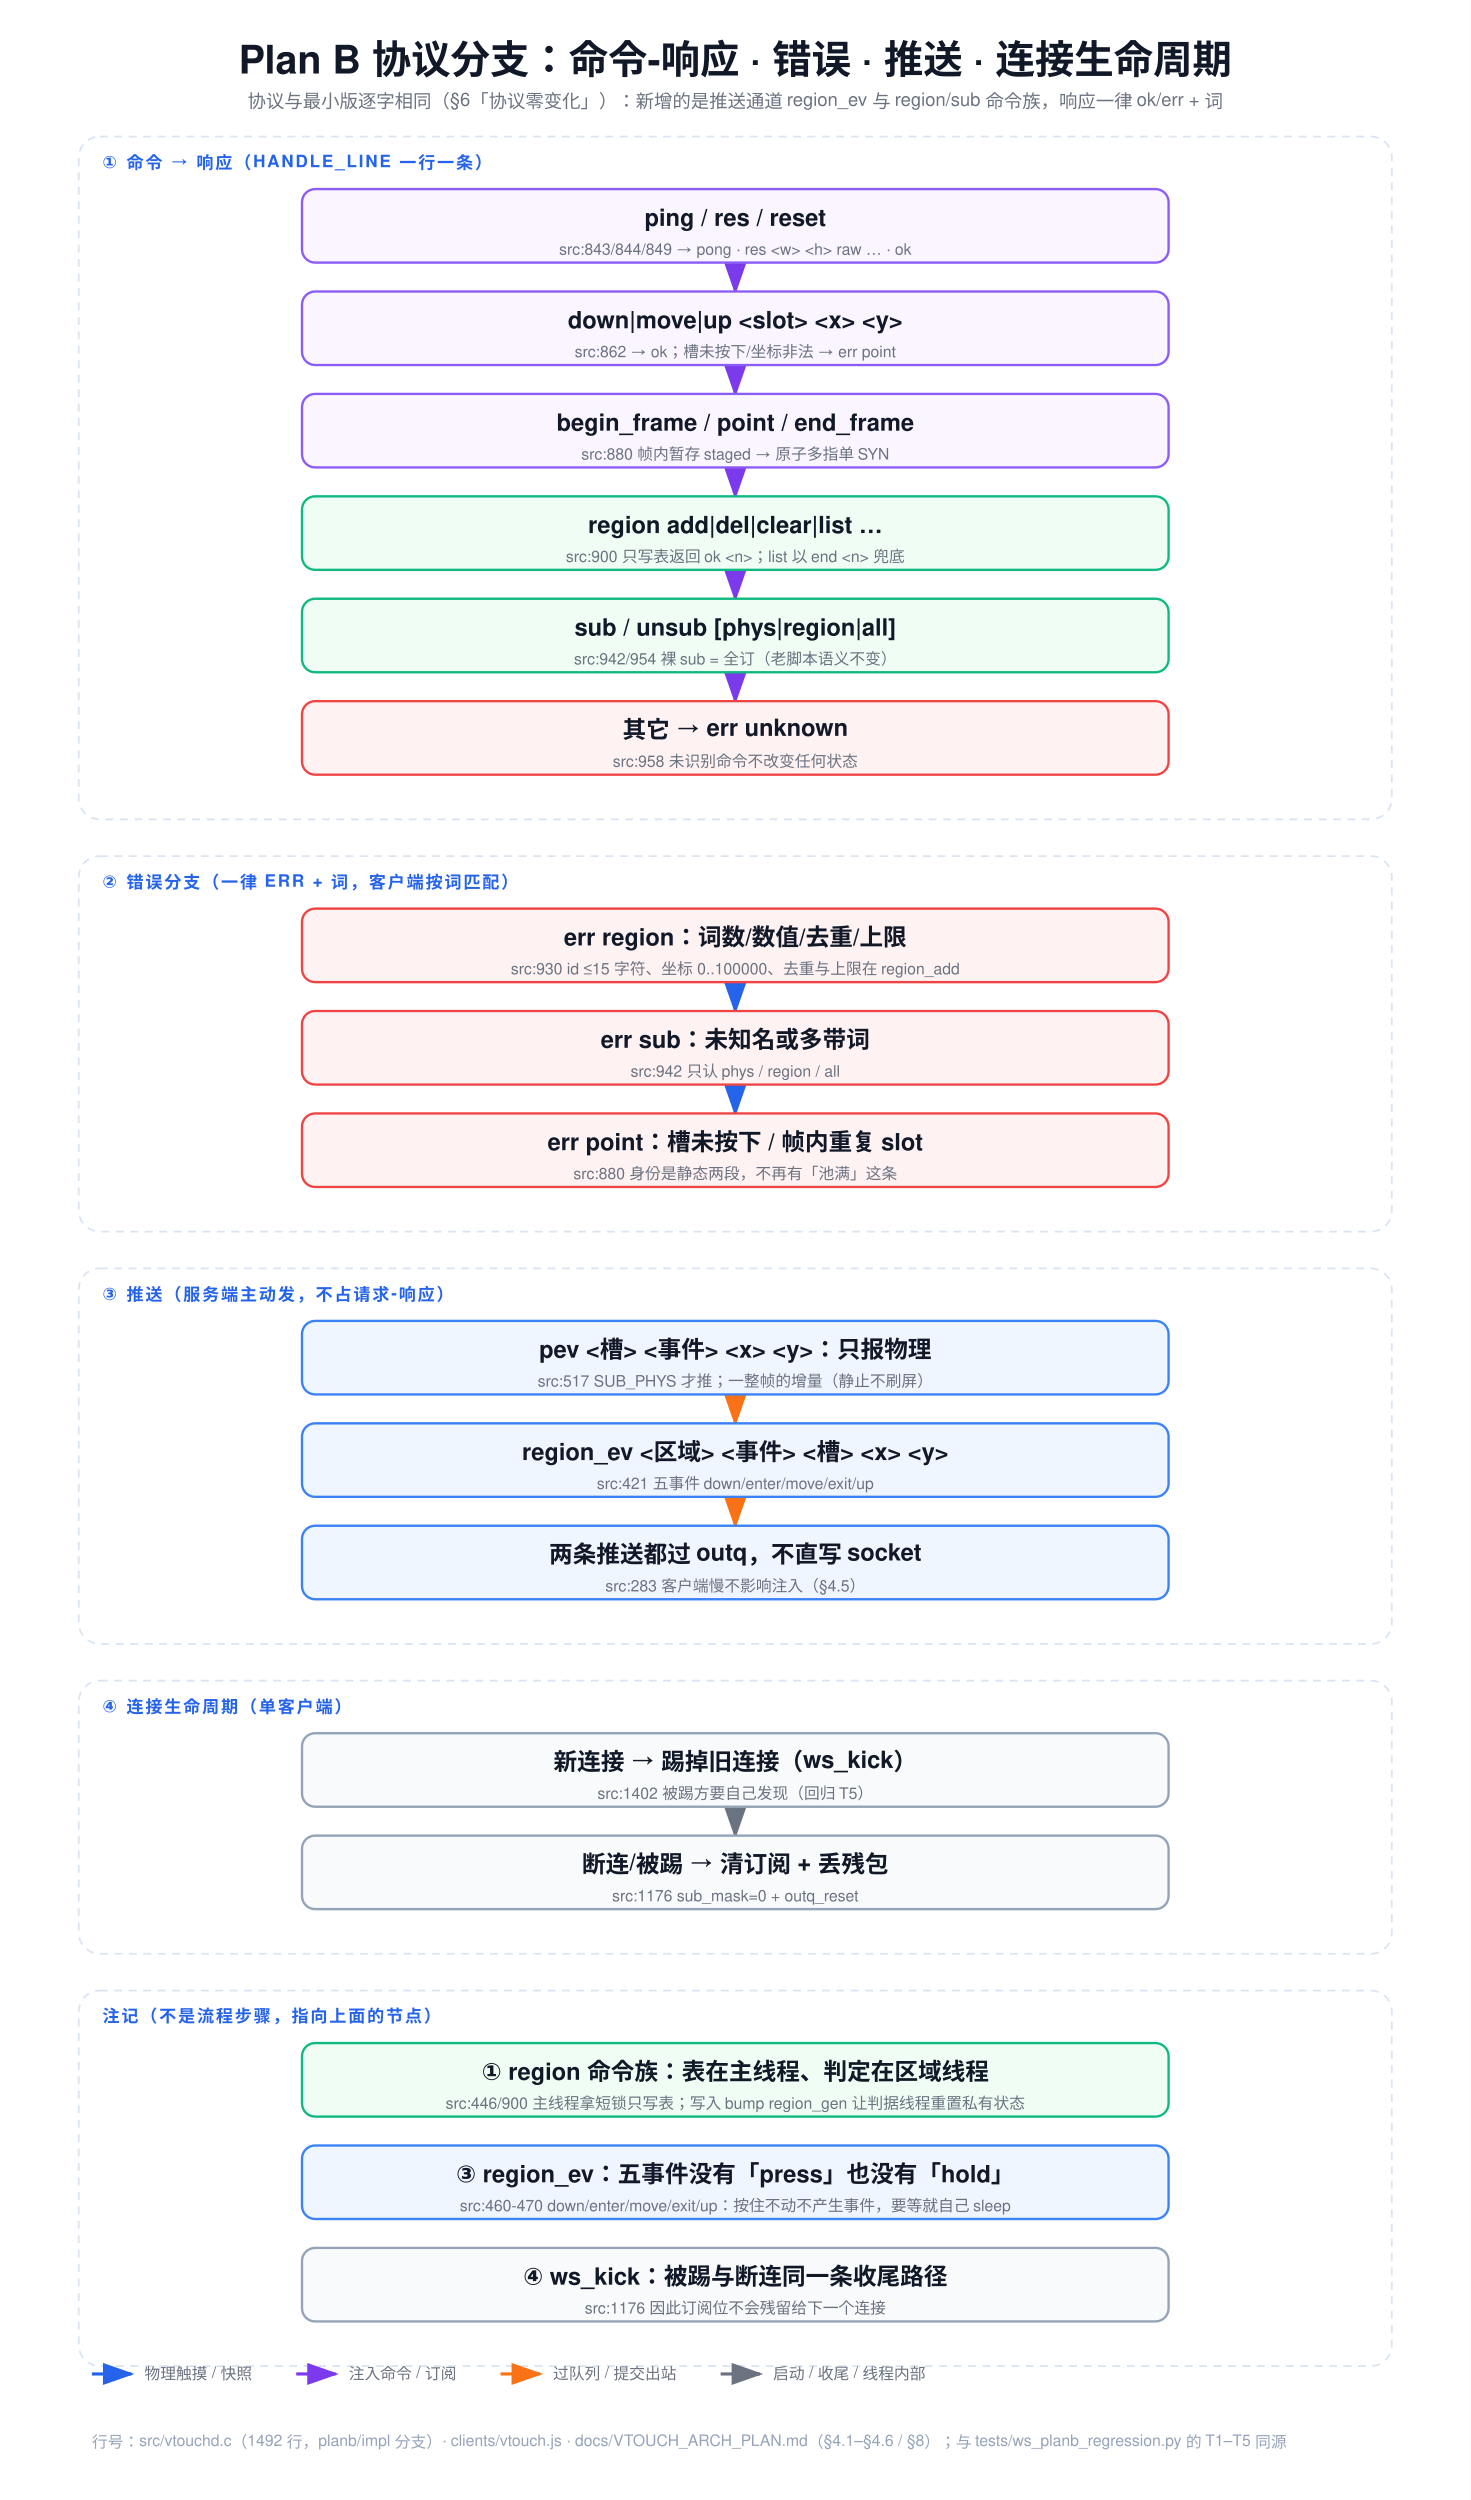
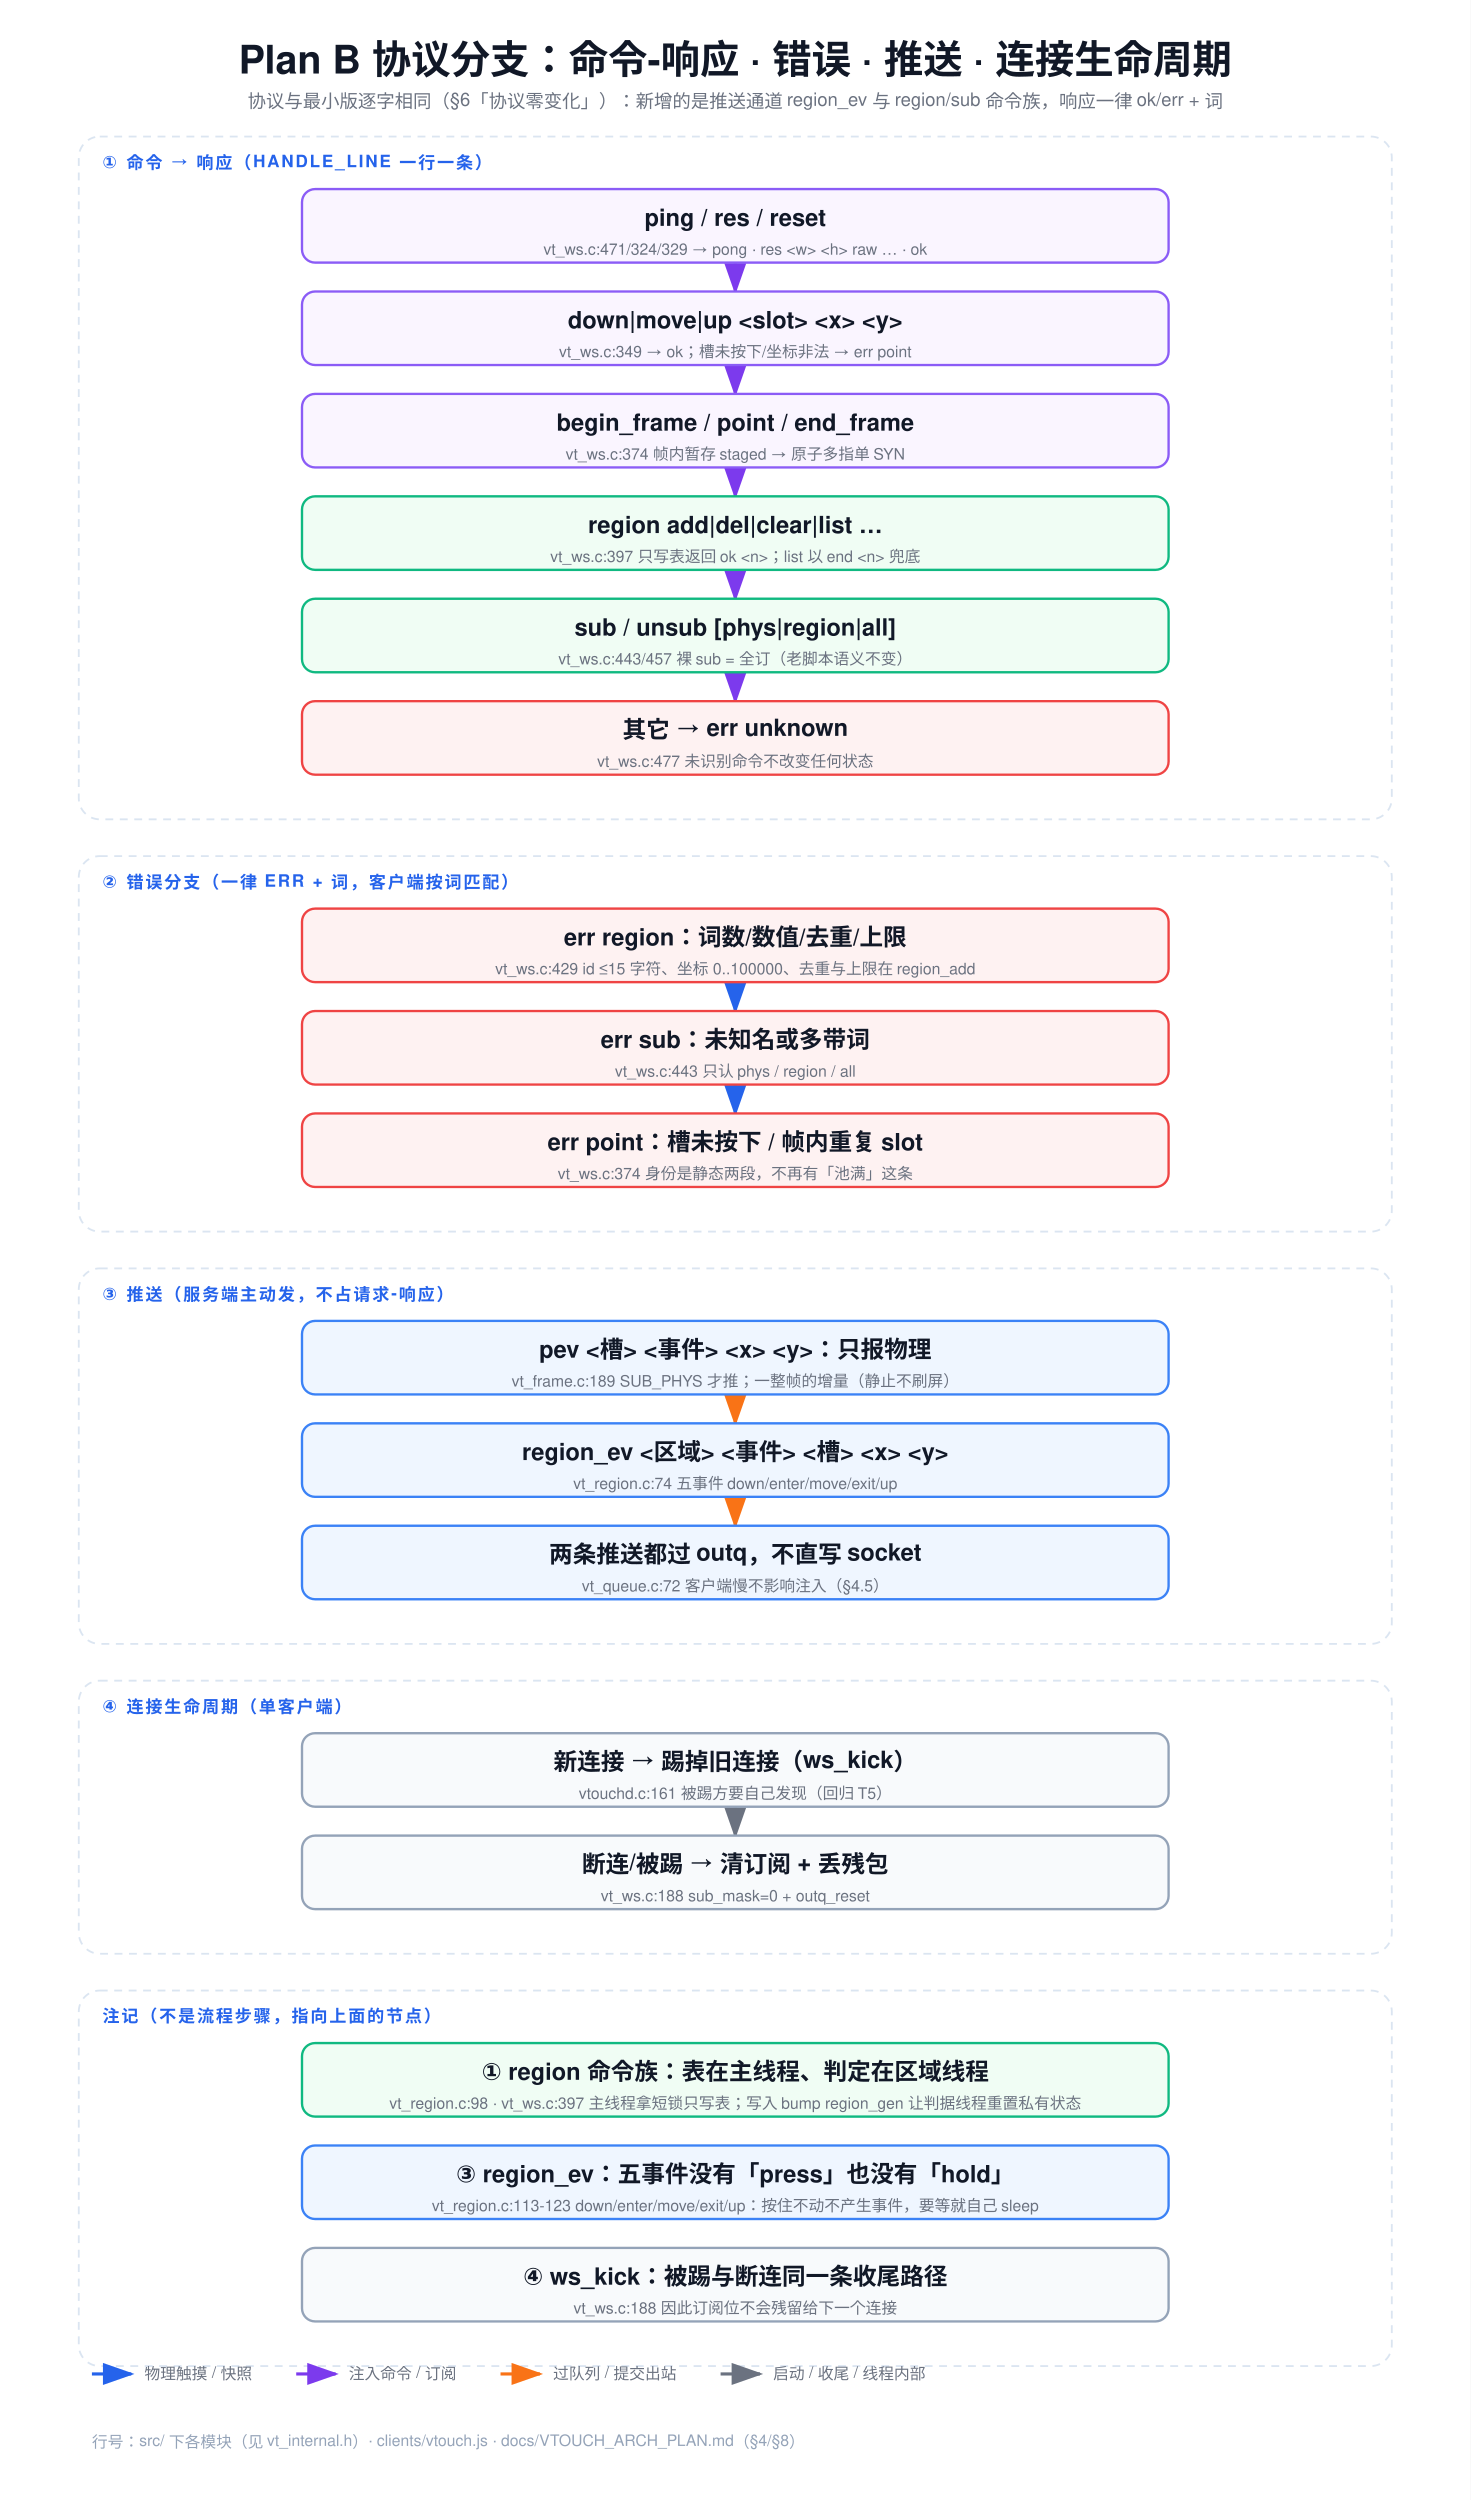
<svg xmlns="http://www.w3.org/2000/svg" viewBox="0 0 1120 1904" width="1120" height="1904" data-generator="fireworks-tech-graph" data-schema-version="1" data-text-metrics="heuristic-v1" data-style-id="1" data-visual-theme="Flat Icon" data-diagram-type="data-flow" data-motion-scene="" data-semantic-profile="generic" data-semantic-valid="true" data-quality-profile="standard" data-max-bends-per-edge="12" data-max-total-bends="100" data-max-route-stretch="5.0" data-max-bridged-crossings="8" data-min-node-gap="0.0" data-min-container-gutter="0.0" data-min-label-clearance="2.0" data-min-segment-length="0.0">
  <defs>
    <marker id="arrowA" markerWidth="10" markerHeight="7" refX="9" refY="3.5" orient="auto">
      <polygon points="0 0, 10 3.5, 0 7" fill="#7c3aed" />
    </marker>
    <marker id="arrowB" markerWidth="10" markerHeight="7" refX="9" refY="3.5" orient="auto">
      <polygon points="0 0, 10 3.5, 0 7" fill="#10b981" />
    </marker>
    <marker id="arrowC" markerWidth="10" markerHeight="7" refX="9" refY="3.5" orient="auto">
      <polygon points="0 0, 10 3.5, 0 7" fill="#2563eb" />
    </marker>
    <marker id="arrowE" markerWidth="10" markerHeight="7" refX="9" refY="3.5" orient="auto">
      <polygon points="0 0, 10 3.5, 0 7" fill="#f97316" />
    </marker>
    <marker id="arrowF" markerWidth="10" markerHeight="7" refX="9" refY="3.5" orient="auto">
      <polygon points="0 0, 10 3.5, 0 7" fill="#7c3aed" />
    </marker>
    <marker id="arrowG" markerWidth="10" markerHeight="7" refX="9" refY="3.5" orient="auto">
      <polygon points="0 0, 10 3.5, 0 7" fill="#ef4444" />
    </marker>
    <marker id="arrowH" markerWidth="10" markerHeight="7" refX="9" refY="3.5" orient="auto">
      <polygon points="0 0, 10 3.5, 0 7" fill="#6b7280" />
    </marker>
    <filter id="shadowSoft" x="-20%" y="-20%" width="140%" height="160%">
      <feDropShadow dx="0" dy="3" stdDeviation="6" flood-color="#0f172a" flood-opacity="0.12" />
    </filter>
    <filter id="shadowGlass" x="-20%" y="-20%" width="140%" height="160%">
      <feDropShadow dx="0" dy="10" stdDeviation="16" flood-color="#020617" flood-opacity="0.28" />
    </filter>
    <style>
    text { font-family: 'Helvetica Neue', Helvetica, Arial, 'PingFang SC', 'Microsoft YaHei', 'Microsoft JhengHei', 'SimHei', sans-serif; }
    .title { font-size: 30px; font-weight: 700; fill: #111827; }
    .subtitle { font-size: 14px; font-weight: 500; fill: #6b7280; }
    .section { font-size: 13px; font-weight: 700; fill: #2563eb; letter-spacing: 1.4px; }
    .section-sub { font-size: 12px; font-weight: 500; fill: #94a3b8; }
    .node-title { font-weight: 700; fill: #111827; }
    .node-sub { font-size: 12px; font-weight: 500; fill: #6b7280; }
    .node-type { font-size: 12px; font-weight: 700; fill: #9ca3af; letter-spacing: 0.08em; }
    .arrow-label { font-size: 12px; font-weight: 600; fill: #6b7280; }
    .legend { font-size: 12px; font-weight: 500; fill: #6b7280; }
    .footnote { font-size: 12px; font-weight: 500; fill: #94a3b8; }
    .metric-label { font-size: 8.5px; font-weight: 700; fill: #94a3b8; text-transform: uppercase; }
    .metric-value { font-size: 9.5px; font-weight: 700; fill: #111827; }
    </style>
  </defs>
  <rect data-graph-role="background" width="1120.0" height="1904.0" fill="#ffffff" />
  <text x="560.0" y="56" text-anchor="middle" class="title">Plan B 协议分支：命令-响应 · 错误 · 推送 · 连接生命周期</text>
  <text x="560.0" y="82" text-anchor="middle" class="subtitle">协议与最小版逐字相同（§6「协议零变化」）：新增的是推送通道 region_ev 与 region/sub 命令族，响应一律 ok/err + 词</text>
  <g id="box1" data-graph-role="container" data-container-id="box1" data-semantic-role="boundary" data-graph-bounds="60,104,1060,624">
    <rect data-graph-role="container" x="60.0" y="104.0" width="1000.0" height="520.0" rx="16.0" fill="none" stroke="#dbe5f1" stroke-width="1.4" stroke-dasharray="6 5" />
    <text x="78.0" y="128.0" class="section">① 命令 → 响应（HANDLE_LINE 一行一条）</text>
    <rect id="box1-header" data-graph-role="reserved" data-reserved-kind="container-header" x="68" y="110" width="273.36" height="30" fill="none" stroke="none" />
  </g>
  <g id="box2" data-graph-role="container" data-container-id="box2" data-semantic-role="boundary" data-graph-bounds="60,652,1060,938">
    <rect data-graph-role="container" x="60.0" y="652.0" width="1000.0" height="286.0" rx="16.0" fill="none" stroke="#dbe5f1" stroke-width="1.4" stroke-dasharray="6 5" />
    <text x="78.0" y="676.0" class="section">② 错误分支（一律 ERR + 词，客户端按词匹配）</text>
    <rect id="box2-header" data-graph-role="reserved" data-reserved-kind="container-header" x="68" y="658" width="307.42" height="30" fill="none" stroke="none" />
  </g>
  <g id="box3" data-graph-role="container" data-container-id="box3" data-semantic-role="boundary" data-graph-bounds="60,966,1060,1252">
    <rect data-graph-role="container" x="60.0" y="966.0" width="1000.0" height="286.0" rx="16.0" fill="none" stroke="#dbe5f1" stroke-width="1.4" stroke-dasharray="6 5" />
    <text x="78.0" y="990.0" class="section">③ 推送（服务端主动发，不占请求-响应）</text>
    <rect id="box3-header" data-graph-role="reserved" data-reserved-kind="container-header" x="68" y="972" width="270.76" height="30" fill="none" stroke="none" />
  </g>
  <g id="box4" data-graph-role="container" data-container-id="box4" data-semantic-role="boundary" data-graph-bounds="60,1280,1060,1488">
    <rect data-graph-role="container" x="60.0" y="1280.0" width="1000.0" height="208.0" rx="16.0" fill="none" stroke="#dbe5f1" stroke-width="1.4" stroke-dasharray="6 5" />
    <text x="78.0" y="1304.0" class="section">④ 连接生命周期（单客户端）</text>
    <rect id="box4-header" data-graph-role="reserved" data-reserved-kind="container-header" x="68" y="1286" width="198.22" height="30" fill="none" stroke="none" />
  </g>
  <g id="boxnote" data-graph-role="container" data-container-id="boxnote" data-semantic-role="boundary" data-graph-bounds="60,1516,1060,1802">
    <rect data-graph-role="container" x="60.0" y="1516.0" width="1000.0" height="286.0" rx="16.0" fill="none" stroke="#dbe5f1" stroke-width="1.4" stroke-dasharray="6 5" />
    <text x="78.0" y="1540.0" class="section">注记（不是流程步骤，指向上面的节点）</text>
    <rect id="boxnote-header" data-graph-role="reserved" data-reserved-kind="container-header" x="68" y="1522" width="264" height="30" fill="none" stroke="none" />
  </g>
  <path id="ar2" data-graph-role="edge" data-edge-id="ar2" data-source="p1" data-target="p2" data-edge-kind="flow" data-topic-id="" data-flow="control" data-motion-role="" data-motion-stage="" data-motion-order="" data-protocol="" data-via="" data-critical-path-id="" data-critical-hop="" data-critical-hops="" data-critical="false" data-bends="0" data-route-stretch="1.0" data-bridges="" d="M 560,200 L 560,222" fill="none" stroke="#7c3aed" stroke-width="2.4" stroke-linecap="round" stroke-linejoin="round" marker-end="url(#arrowA)" />
  <path id="ar3" data-graph-role="edge" data-edge-id="ar3" data-source="p2" data-target="p3" data-edge-kind="flow" data-topic-id="" data-flow="control" data-motion-role="" data-motion-stage="" data-motion-order="" data-protocol="" data-via="" data-critical-path-id="" data-critical-hop="" data-critical-hops="" data-critical="false" data-bends="0" data-route-stretch="1.0" data-bridges="" d="M 560,278 L 560,300" fill="none" stroke="#7c3aed" stroke-width="2.4" stroke-linecap="round" stroke-linejoin="round" marker-end="url(#arrowA)" />
  <path id="ar4" data-graph-role="edge" data-edge-id="ar4" data-source="p3" data-target="p4" data-edge-kind="flow" data-topic-id="" data-flow="control" data-motion-role="" data-motion-stage="" data-motion-order="" data-protocol="" data-via="" data-critical-path-id="" data-critical-hop="" data-critical-hops="" data-critical="false" data-bends="0" data-route-stretch="1.0" data-bridges="" d="M 560,356 L 560,378" fill="none" stroke="#7c3aed" stroke-width="2.4" stroke-linecap="round" stroke-linejoin="round" marker-end="url(#arrowA)" />
  <path id="ar5" data-graph-role="edge" data-edge-id="ar5" data-source="p4" data-target="p5" data-edge-kind="flow" data-topic-id="" data-flow="control" data-motion-role="" data-motion-stage="" data-motion-order="" data-protocol="" data-via="" data-critical-path-id="" data-critical-hop="" data-critical-hops="" data-critical="false" data-bends="0" data-route-stretch="1.0" data-bridges="" d="M 560,434 L 560,456" fill="none" stroke="#7c3aed" stroke-width="2.4" stroke-linecap="round" stroke-linejoin="round" marker-end="url(#arrowA)" />
  <path id="ar6" data-graph-role="edge" data-edge-id="ar6" data-source="p5" data-target="p6" data-edge-kind="flow" data-topic-id="" data-flow="control" data-motion-role="" data-motion-stage="" data-motion-order="" data-protocol="" data-via="" data-critical-path-id="" data-critical-hop="" data-critical-hops="" data-critical="false" data-bends="0" data-route-stretch="1.0" data-bridges="" d="M 560,512 L 560,534" fill="none" stroke="#7c3aed" stroke-width="2.4" stroke-linecap="round" stroke-linejoin="round" marker-end="url(#arrowA)" />
  <path id="ar8" data-graph-role="edge" data-edge-id="ar8" data-source="e1" data-target="e2" data-edge-kind="flow" data-topic-id="" data-flow="read" data-motion-role="" data-motion-stage="" data-motion-order="" data-protocol="" data-via="" data-critical-path-id="" data-critical-hop="" data-critical-hops="" data-critical="false" data-bends="0" data-route-stretch="1.0" data-bridges="" d="M 560,748 L 560,770" fill="none" stroke="#2563eb" stroke-width="2.4" stroke-linecap="round" stroke-linejoin="round" marker-end="url(#arrowC)" />
  <path id="ar9" data-graph-role="edge" data-edge-id="ar9" data-source="e2" data-target="e3" data-edge-kind="flow" data-topic-id="" data-flow="read" data-motion-role="" data-motion-stage="" data-motion-order="" data-protocol="" data-via="" data-critical-path-id="" data-critical-hop="" data-critical-hops="" data-critical="false" data-bends="0" data-route-stretch="1.0" data-bridges="" d="M 560,826 L 560,848" fill="none" stroke="#2563eb" stroke-width="2.4" stroke-linecap="round" stroke-linejoin="round" marker-end="url(#arrowC)" />
  <path id="ar11" data-graph-role="edge" data-edge-id="ar11" data-source="u1" data-target="u2" data-edge-kind="flow" data-topic-id="" data-flow="data" data-motion-role="" data-motion-stage="" data-motion-order="" data-protocol="" data-via="" data-critical-path-id="" data-critical-hop="" data-critical-hops="" data-critical="false" data-bends="0" data-route-stretch="1.0" data-bridges="" d="M 560,1062 L 560,1084" fill="none" stroke="#f97316" stroke-width="2.4" stroke-linecap="round" stroke-linejoin="round" marker-end="url(#arrowE)" />
  <path id="ar12" data-graph-role="edge" data-edge-id="ar12" data-source="u2" data-target="u3" data-edge-kind="flow" data-topic-id="" data-flow="data" data-motion-role="" data-motion-stage="" data-motion-order="" data-protocol="" data-via="" data-critical-path-id="" data-critical-hop="" data-critical-hops="" data-critical="false" data-bends="0" data-route-stretch="1.0" data-bridges="" d="M 560,1140 L 560,1162" fill="none" stroke="#f97316" stroke-width="2.4" stroke-linecap="round" stroke-linejoin="round" marker-end="url(#arrowE)" />
  <path id="ar14" data-graph-role="edge" data-edge-id="ar14" data-source="k1" data-target="k2" data-edge-kind="flow" data-topic-id="" data-flow="neutral" data-motion-role="" data-motion-stage="" data-motion-order="" data-protocol="" data-via="" data-critical-path-id="" data-critical-hop="" data-critical-hops="" data-critical="false" data-bends="0" data-route-stretch="1.0" data-bridges="" d="M 560,1376 L 560,1398" fill="none" stroke="#6b7280" stroke-width="2.4" stroke-linecap="round" stroke-linejoin="round" marker-end="url(#arrowH)" />
  <g id="node-p1" data-graph-role="node" data-node-id="p1" data-semantic-role="rect" data-motion-role="" data-motion-stage="" data-motion-order="" data-parent="" data-deployment-id="" data-topic-id="" data-span-id="" data-station-order="" data-status="" data-start-ms="" data-duration-ms="" data-parent-span="" data-graph-bounds="230,144,890,200">
    <rect x="230.0" y="144.0" width="660.0" height="56.0" rx="10.0" fill="#faf5ff" stroke="#8b5cf6" stroke-width="1.8" />
    <text x="560.0" y="172.0" text-anchor="middle" class="node-title" font-size="18.0">ping / res / reset</text>
-     <text x="560.0" y="194.0" text-anchor="middle" class="node-sub">src:843/844/849 → pong · res &lt;w&gt; &lt;h&gt; raw … · ok</text>
+     <text x="560.0" y="194.0" text-anchor="middle" class="node-sub">vt_ws.c:471/324/329 → pong · res &lt;w&gt; &lt;h&gt; raw … · ok</text>
  </g>
  <g id="node-p2" data-graph-role="node" data-node-id="p2" data-semantic-role="rect" data-motion-role="" data-motion-stage="" data-motion-order="" data-parent="" data-deployment-id="" data-topic-id="" data-span-id="" data-station-order="" data-status="" data-start-ms="" data-duration-ms="" data-parent-span="" data-graph-bounds="230,222,890,278">
    <rect x="230.0" y="222.0" width="660.0" height="56.0" rx="10.0" fill="#faf5ff" stroke="#8b5cf6" stroke-width="1.8" />
    <text x="560.0" y="250.0" text-anchor="middle" class="node-title" font-size="18.0">down|move|up &lt;slot&gt; &lt;x&gt; &lt;y&gt;</text>
-     <text x="560.0" y="272.0" text-anchor="middle" class="node-sub">src:862 → ok；槽未按下/坐标非法 → err point</text>
+     <text x="560.0" y="272.0" text-anchor="middle" class="node-sub">vt_ws.c:349 → ok；槽未按下/坐标非法 → err point</text>
  </g>
  <g id="node-p3" data-graph-role="node" data-node-id="p3" data-semantic-role="rect" data-motion-role="" data-motion-stage="" data-motion-order="" data-parent="" data-deployment-id="" data-topic-id="" data-span-id="" data-station-order="" data-status="" data-start-ms="" data-duration-ms="" data-parent-span="" data-graph-bounds="230,300,890,356">
    <rect x="230.0" y="300.0" width="660.0" height="56.0" rx="10.0" fill="#faf5ff" stroke="#8b5cf6" stroke-width="1.8" />
    <text x="560.0" y="328.0" text-anchor="middle" class="node-title" font-size="18.0">begin_frame / point / end_frame</text>
-     <text x="560.0" y="350.0" text-anchor="middle" class="node-sub">src:880 帧内暂存 staged → 原子多指单 SYN</text>
+     <text x="560.0" y="350.0" text-anchor="middle" class="node-sub">vt_ws.c:374 帧内暂存 staged → 原子多指单 SYN</text>
  </g>
  <g id="node-p4" data-graph-role="node" data-node-id="p4" data-semantic-role="rect" data-motion-role="" data-motion-stage="" data-motion-order="" data-parent="" data-deployment-id="" data-topic-id="" data-span-id="" data-station-order="" data-status="" data-start-ms="" data-duration-ms="" data-parent-span="" data-graph-bounds="230,378,890,434">
    <rect x="230.0" y="378.0" width="660.0" height="56.0" rx="10.0" fill="#f0fdf4" stroke="#10b981" stroke-width="1.8" />
    <text x="560.0" y="406.0" text-anchor="middle" class="node-title" font-size="18.0">region add|del|clear|list …</text>
-     <text x="560.0" y="428.0" text-anchor="middle" class="node-sub">src:900 只写表返回 ok &lt;n&gt;；list 以 end &lt;n&gt; 兜底</text>
+     <text x="560.0" y="428.0" text-anchor="middle" class="node-sub">vt_ws.c:397 只写表返回 ok &lt;n&gt;；list 以 end &lt;n&gt; 兜底</text>
  </g>
  <g id="node-p5" data-graph-role="node" data-node-id="p5" data-semantic-role="rect" data-motion-role="" data-motion-stage="" data-motion-order="" data-parent="" data-deployment-id="" data-topic-id="" data-span-id="" data-station-order="" data-status="" data-start-ms="" data-duration-ms="" data-parent-span="" data-graph-bounds="230,456,890,512">
    <rect x="230.0" y="456.0" width="660.0" height="56.0" rx="10.0" fill="#f0fdf4" stroke="#10b981" stroke-width="1.8" />
    <text x="560.0" y="484.0" text-anchor="middle" class="node-title" font-size="18.0">sub / unsub [phys|region|all]</text>
-     <text x="560.0" y="506.0" text-anchor="middle" class="node-sub">src:942/954 裸 sub = 全订（老脚本语义不变）</text>
+     <text x="560.0" y="506.0" text-anchor="middle" class="node-sub">vt_ws.c:443/457 裸 sub = 全订（老脚本语义不变）</text>
  </g>
  <g id="node-p6" data-graph-role="node" data-node-id="p6" data-semantic-role="rect" data-motion-role="" data-motion-stage="" data-motion-order="" data-parent="" data-deployment-id="" data-topic-id="" data-span-id="" data-station-order="" data-status="" data-start-ms="" data-duration-ms="" data-parent-span="" data-graph-bounds="230,534,890,590">
    <rect x="230.0" y="534.0" width="660.0" height="56.0" rx="10.0" fill="#fef2f2" stroke="#ef4444" stroke-width="1.8" />
    <text x="560.0" y="562.0" text-anchor="middle" class="node-title" font-size="18.0">其它 → err unknown</text>
-     <text x="560.0" y="584.0" text-anchor="middle" class="node-sub">src:958 未识别命令不改变任何状态</text>
+     <text x="560.0" y="584.0" text-anchor="middle" class="node-sub">vt_ws.c:477 未识别命令不改变任何状态</text>
  </g>
  <g id="node-e1" data-graph-role="node" data-node-id="e1" data-semantic-role="rect" data-motion-role="" data-motion-stage="" data-motion-order="" data-parent="" data-deployment-id="" data-topic-id="" data-span-id="" data-station-order="" data-status="" data-start-ms="" data-duration-ms="" data-parent-span="" data-graph-bounds="230,692,890,748">
    <rect x="230.0" y="692.0" width="660.0" height="56.0" rx="10.0" fill="#fef2f2" stroke="#ef4444" stroke-width="1.8" />
    <text x="560.0" y="720.0" text-anchor="middle" class="node-title" font-size="18.0">err region：词数/数值/去重/上限</text>
-     <text x="560.0" y="742.0" text-anchor="middle" class="node-sub">src:930 id ≤15 字符、坐标 0..100000、去重与上限在 region_add</text>
+     <text x="560.0" y="742.0" text-anchor="middle" class="node-sub">vt_ws.c:429 id ≤15 字符、坐标 0..100000、去重与上限在 region_add</text>
  </g>
  <g id="node-e2" data-graph-role="node" data-node-id="e2" data-semantic-role="rect" data-motion-role="" data-motion-stage="" data-motion-order="" data-parent="" data-deployment-id="" data-topic-id="" data-span-id="" data-station-order="" data-status="" data-start-ms="" data-duration-ms="" data-parent-span="" data-graph-bounds="230,770,890,826">
    <rect x="230.0" y="770.0" width="660.0" height="56.0" rx="10.0" fill="#fef2f2" stroke="#ef4444" stroke-width="1.8" />
    <text x="560.0" y="798.0" text-anchor="middle" class="node-title" font-size="18.0">err sub：未知名或多带词</text>
-     <text x="560.0" y="820.0" text-anchor="middle" class="node-sub">src:942 只认 phys / region / all</text>
+     <text x="560.0" y="820.0" text-anchor="middle" class="node-sub">vt_ws.c:443 只认 phys / region / all</text>
  </g>
  <g id="node-e3" data-graph-role="node" data-node-id="e3" data-semantic-role="rect" data-motion-role="" data-motion-stage="" data-motion-order="" data-parent="" data-deployment-id="" data-topic-id="" data-span-id="" data-station-order="" data-status="" data-start-ms="" data-duration-ms="" data-parent-span="" data-graph-bounds="230,848,890,904">
    <rect x="230.0" y="848.0" width="660.0" height="56.0" rx="10.0" fill="#fef2f2" stroke="#ef4444" stroke-width="1.8" />
    <text x="560.0" y="876.0" text-anchor="middle" class="node-title" font-size="18.0">err point：槽未按下 / 帧内重复 slot</text>
-     <text x="560.0" y="898.0" text-anchor="middle" class="node-sub">src:880 身份是静态两段，不再有「池满」这条</text>
+     <text x="560.0" y="898.0" text-anchor="middle" class="node-sub">vt_ws.c:374 身份是静态两段，不再有「池满」这条</text>
  </g>
  <g id="node-u1" data-graph-role="node" data-node-id="u1" data-semantic-role="rect" data-motion-role="" data-motion-stage="" data-motion-order="" data-parent="" data-deployment-id="" data-topic-id="" data-span-id="" data-station-order="" data-status="" data-start-ms="" data-duration-ms="" data-parent-span="" data-graph-bounds="230,1006,890,1062">
    <rect x="230.0" y="1006.0" width="660.0" height="56.0" rx="10.0" fill="#eff6ff" stroke="#3b82f6" stroke-width="1.8" />
    <text x="560.0" y="1034.0" text-anchor="middle" class="node-title" font-size="18.0">pev &lt;槽&gt; &lt;事件&gt; &lt;x&gt; &lt;y&gt;：只报物理</text>
-     <text x="560.0" y="1056.0" text-anchor="middle" class="node-sub">src:517 SUB_PHYS 才推；一整帧的增量（静止不刷屏）</text>
+     <text x="560.0" y="1056.0" text-anchor="middle" class="node-sub">vt_frame.c:189 SUB_PHYS 才推；一整帧的增量（静止不刷屏）</text>
  </g>
  <g id="node-u2" data-graph-role="node" data-node-id="u2" data-semantic-role="rect" data-motion-role="" data-motion-stage="" data-motion-order="" data-parent="" data-deployment-id="" data-topic-id="" data-span-id="" data-station-order="" data-status="" data-start-ms="" data-duration-ms="" data-parent-span="" data-graph-bounds="230,1084,890,1140">
    <rect x="230.0" y="1084.0" width="660.0" height="56.0" rx="10.0" fill="#eff6ff" stroke="#3b82f6" stroke-width="1.8" />
    <text x="560.0" y="1112.0" text-anchor="middle" class="node-title" font-size="18.0">region_ev &lt;区域&gt; &lt;事件&gt; &lt;槽&gt; &lt;x&gt; &lt;y&gt;</text>
-     <text x="560.0" y="1134.0" text-anchor="middle" class="node-sub">src:421 五事件 down/enter/move/exit/up</text>
+     <text x="560.0" y="1134.0" text-anchor="middle" class="node-sub">vt_region.c:74 五事件 down/enter/move/exit/up</text>
  </g>
  <g id="node-u3" data-graph-role="node" data-node-id="u3" data-semantic-role="rect" data-motion-role="" data-motion-stage="" data-motion-order="" data-parent="" data-deployment-id="" data-topic-id="" data-span-id="" data-station-order="" data-status="" data-start-ms="" data-duration-ms="" data-parent-span="" data-graph-bounds="230,1162,890,1218">
    <rect x="230.0" y="1162.0" width="660.0" height="56.0" rx="10.0" fill="#eff6ff" stroke="#3b82f6" stroke-width="1.8" />
    <text x="560.0" y="1190.0" text-anchor="middle" class="node-title" font-size="18.0">两条推送都过 outq，不直写 socket</text>
-     <text x="560.0" y="1212.0" text-anchor="middle" class="node-sub">src:283 客户端慢不影响注入（§4.5）</text>
+     <text x="560.0" y="1212.0" text-anchor="middle" class="node-sub">vt_queue.c:72 客户端慢不影响注入（§4.5）</text>
  </g>
  <g id="node-k1" data-graph-role="node" data-node-id="k1" data-semantic-role="rect" data-motion-role="" data-motion-stage="" data-motion-order="" data-parent="" data-deployment-id="" data-topic-id="" data-span-id="" data-station-order="" data-status="" data-start-ms="" data-duration-ms="" data-parent-span="" data-graph-bounds="230,1320,890,1376">
    <rect x="230.0" y="1320.0" width="660.0" height="56.0" rx="10.0" fill="#f8fafc" stroke="#94a3b8" stroke-width="1.8" />
    <text x="560.0" y="1348.0" text-anchor="middle" class="node-title" font-size="18.0">新连接 → 踢掉旧连接（ws_kick）</text>
-     <text x="560.0" y="1370.0" text-anchor="middle" class="node-sub">src:1402 被踢方要自己发现（回归 T5）</text>
+     <text x="560.0" y="1370.0" text-anchor="middle" class="node-sub">vtouchd.c:161 被踢方要自己发现（回归 T5）</text>
  </g>
  <g id="node-k2" data-graph-role="node" data-node-id="k2" data-semantic-role="rect" data-motion-role="" data-motion-stage="" data-motion-order="" data-parent="" data-deployment-id="" data-topic-id="" data-span-id="" data-station-order="" data-status="" data-start-ms="" data-duration-ms="" data-parent-span="" data-graph-bounds="230,1398,890,1454">
    <rect x="230.0" y="1398.0" width="660.0" height="56.0" rx="10.0" fill="#f8fafc" stroke="#94a3b8" stroke-width="1.8" />
    <text x="560.0" y="1426.0" text-anchor="middle" class="node-title" font-size="18.0">断连/被踢 → 清订阅 + 丢残包</text>
-     <text x="560.0" y="1448.0" text-anchor="middle" class="node-sub">src:1176 sub_mask=0 + outq_reset</text>
+     <text x="560.0" y="1448.0" text-anchor="middle" class="node-sub">vt_ws.c:188 sub_mask=0 + outq_reset</text>
  </g>
  <g id="node-z1" data-graph-role="node" data-node-id="z1" data-semantic-role="rect" data-motion-role="" data-motion-stage="" data-motion-order="" data-parent="" data-deployment-id="" data-topic-id="" data-span-id="" data-station-order="" data-status="" data-start-ms="" data-duration-ms="" data-parent-span="" data-graph-bounds="230,1556,890,1612">
    <rect x="230.0" y="1556.0" width="660.0" height="56.0" rx="10.0" fill="#f0fdf4" stroke="#10b981" stroke-width="1.8" />
    <text x="560.0" y="1584.0" text-anchor="middle" class="node-title" font-size="18.0">① region 命令族：表在主线程、判定在区域线程</text>
-     <text x="560.0" y="1606.0" text-anchor="middle" class="node-sub">src:446/900 主线程拿短锁只写表；写入 bump region_gen 让判据线程重置私有状态</text>
+     <text x="560.0" y="1606.0" text-anchor="middle" class="node-sub">vt_region.c:98 · vt_ws.c:397 主线程拿短锁只写表；写入 bump region_gen 让判据线程重置私有状态</text>
  </g>
  <g id="node-z2" data-graph-role="node" data-node-id="z2" data-semantic-role="rect" data-motion-role="" data-motion-stage="" data-motion-order="" data-parent="" data-deployment-id="" data-topic-id="" data-span-id="" data-station-order="" data-status="" data-start-ms="" data-duration-ms="" data-parent-span="" data-graph-bounds="230,1634,890,1690">
    <rect x="230.0" y="1634.0" width="660.0" height="56.0" rx="10.0" fill="#eff6ff" stroke="#3b82f6" stroke-width="1.8" />
    <text x="560.0" y="1662.0" text-anchor="middle" class="node-title" font-size="18.0">③ region_ev：五事件没有「press」也没有「hold」</text>
-     <text x="560.0" y="1684.0" text-anchor="middle" class="node-sub">src:460-470 down/enter/move/exit/up：按住不动不产生事件，要等就自己 sleep</text>
+     <text x="560.0" y="1684.0" text-anchor="middle" class="node-sub">vt_region.c:113-123 down/enter/move/exit/up：按住不动不产生事件，要等就自己 sleep</text>
  </g>
  <g id="node-z3" data-graph-role="node" data-node-id="z3" data-semantic-role="rect" data-motion-role="" data-motion-stage="" data-motion-order="" data-parent="" data-deployment-id="" data-topic-id="" data-span-id="" data-station-order="" data-status="" data-start-ms="" data-duration-ms="" data-parent-span="" data-graph-bounds="230,1712,890,1768">
    <rect x="230.0" y="1712.0" width="660.0" height="56.0" rx="10.0" fill="#f8fafc" stroke="#94a3b8" stroke-width="1.8" />
    <text x="560.0" y="1740.0" text-anchor="middle" class="node-title" font-size="18.0">④ ws_kick：被踢与断连同一条收尾路径</text>
-     <text x="560.0" y="1762.0" text-anchor="middle" class="node-sub">src:1176 因此订阅位不会残留给下一个连接</text>
+     <text x="560.0" y="1762.0" text-anchor="middle" class="node-sub">vt_ws.c:188 因此订阅位不会残留给下一个连接</text>
  </g>
  <g id="legend" data-graph-role="legend">
    <rect id="legend-zone" data-graph-role="reserved" data-reserved-kind="legend" x="60" y="1794" width="676" height="46" rx="10" fill="none" stroke="none" />
    <line data-graph-role="decoration" x1="70.0" y1="1808.0" x2="100.0" y2="1808.0" stroke="#2563eb" stroke-width="2.4" marker-end="url(#arrowC)" />
    <text data-graph-role="decoration" x="110.0" y="1812.0" class="legend">物理触摸 / 快照</text>
    <line data-graph-role="decoration" x1="225.6" y1="1808.0" x2="255.6" y2="1808.0" stroke="#7c3aed" stroke-width="2.4" marker-end="url(#arrowA)" />
    <text data-graph-role="decoration" x="265.6" y="1812.0" class="legend">注入命令 / 订阅</text>
    <line data-graph-role="decoration" x1="381.2" y1="1808.0" x2="411.2" y2="1808.0" stroke="#f97316" stroke-width="2.4" marker-end="url(#arrowE)" />
    <text data-graph-role="decoration" x="421.2" y="1812.0" class="legend">过队列 / 提交出站</text>
    <line data-graph-role="decoration" x1="548.8" y1="1808.0" x2="578.8" y2="1808.0" stroke="#6b7280" stroke-width="2.4" marker-end="url(#arrowH)" />
    <text data-graph-role="decoration" x="588.8" y="1812.0" class="legend">启动 / 收尾 / 线程内部</text>
  </g>
-   <g id="footer" data-graph-role="reserved" data-graph-bounds="70,1852,1064,1868">
-     <text x="70.0" y="1864.0" class="footnote">行号：src/vtouchd.c（1492 行，planb/impl 分支）· clients/vtouch.js · docs/VTOUCH_ARCH_PLAN.md（§4.1–§4.6 / §8）；与 tests/ws_planb_regression.py 的 T1–T5 同源</text>
+   <g id="footer" data-graph-role="reserved" data-graph-bounds="70,1852,644,1868">
+     <text x="70.0" y="1864.0" class="footnote">行号：src/ 下各模块（见 vt_internal.h）· clients/vtouch.js · docs/VTOUCH_ARCH_PLAN.md（§4/§8）</text>
  </g>
</svg>
